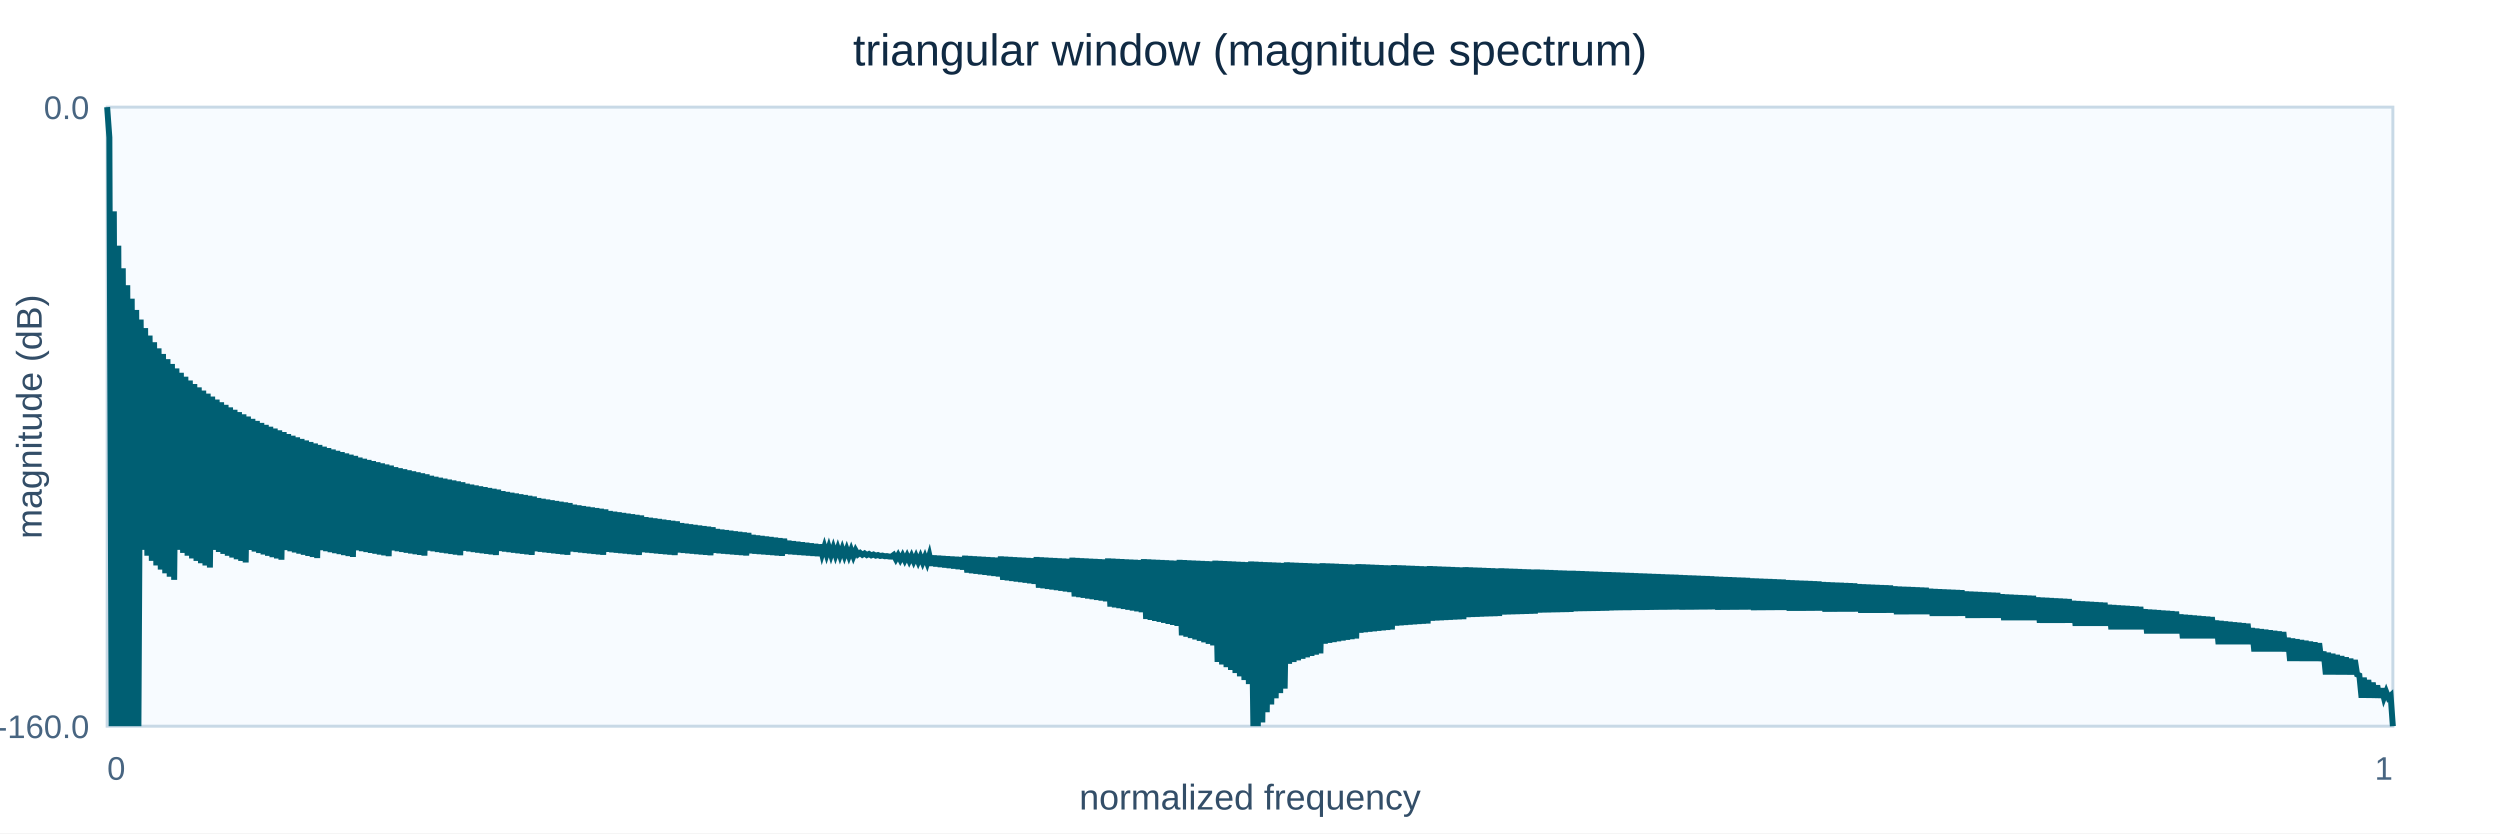
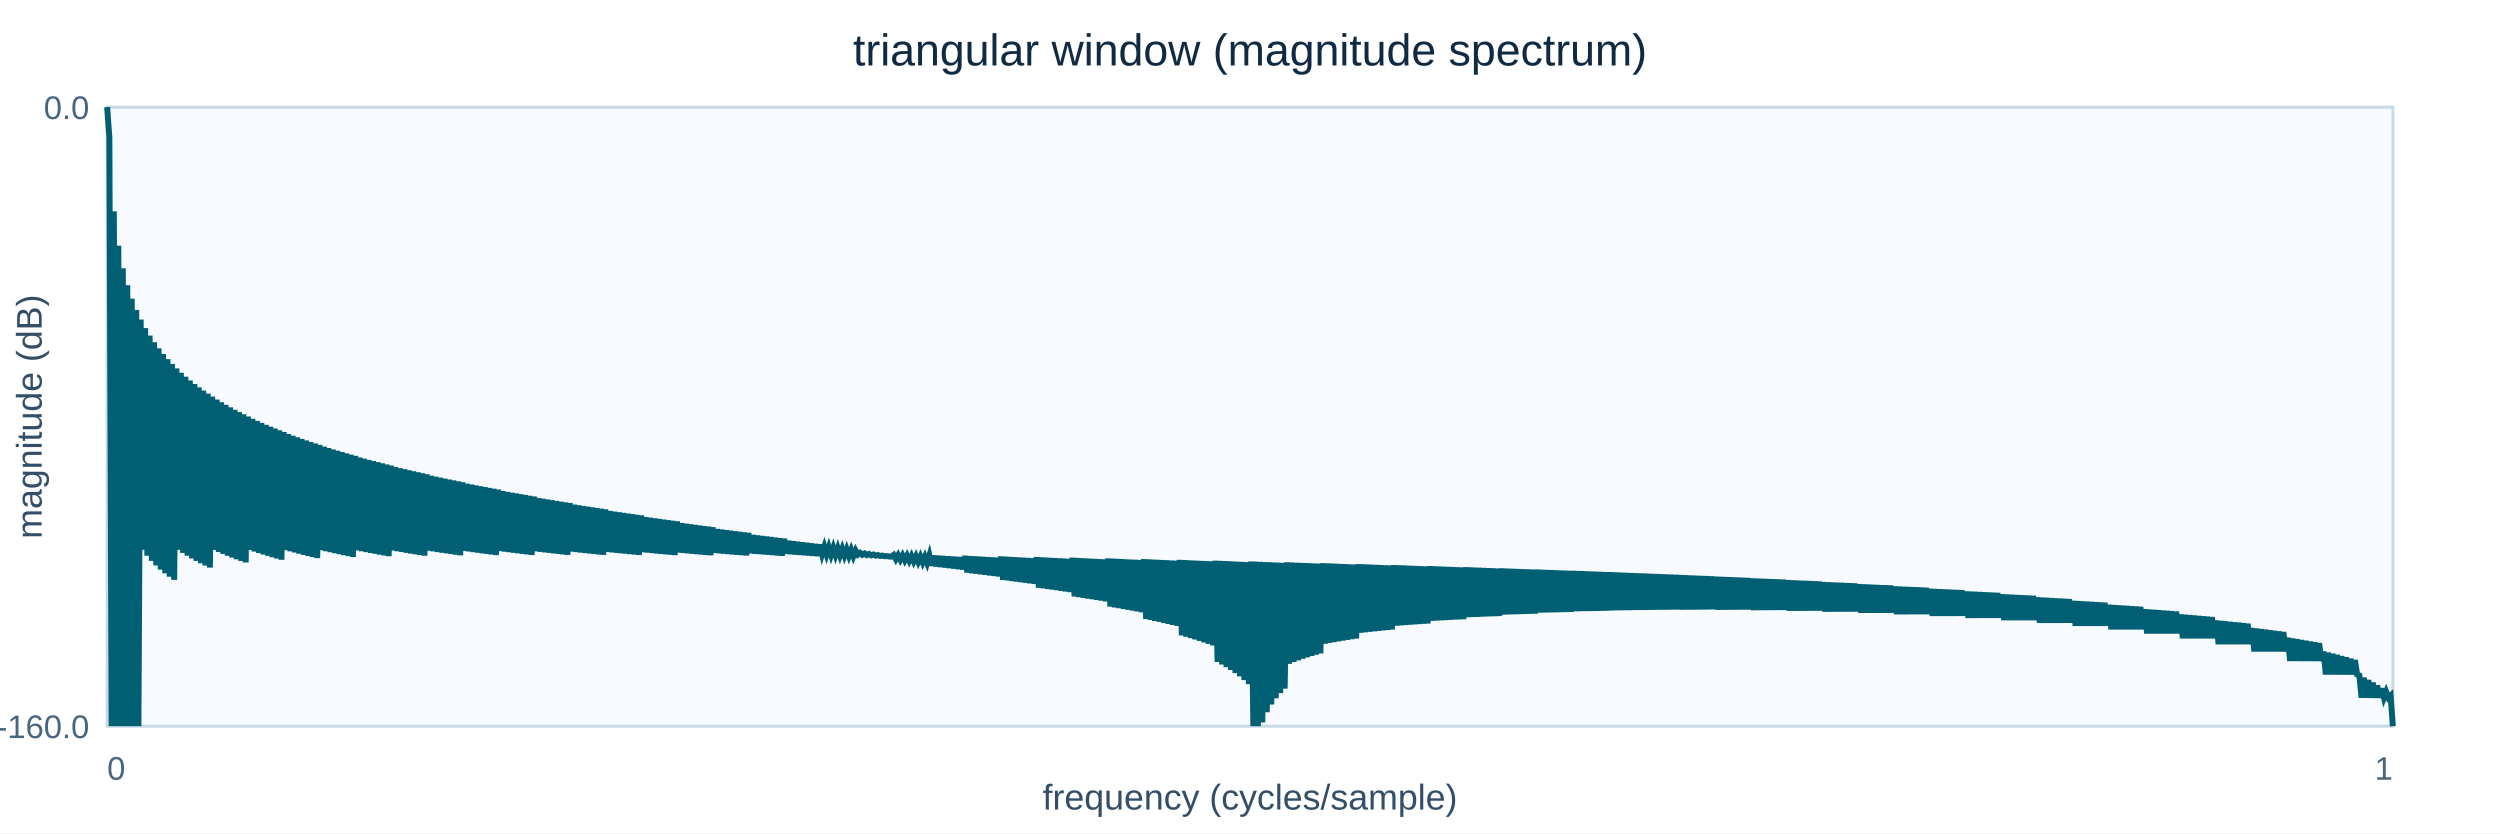
<svg xmlns="http://www.w3.org/2000/svg" width="840" height="280" viewBox="0 0 840 280">
  <rect x="0" y="0" width="840" height="280" fill="#ffffff" />
  <rect x="36" y="36" width="768" height="208" fill="#f7fbff" stroke="#c8d9e6" />
  <polyline fill="none" stroke="#005f73" stroke-width="2" points="36.00,36.00 36.75,46.21 37.50,244.00 38.25,71.02 39.00,244.00 39.75,82.56 40.50,244.00 41.26,90.15 42.01,244.00 42.76,95.83 43.51,244.00 44.26,100.36 45.01,244.00 45.76,104.14 46.51,244.00 47.26,107.37 48.01,184.74 48.76,110.23 49.51,186.71 50.26,112.74 51.01,188.45 51.77,115.00 52.52,189.99 53.27,117.05 54.02,191.37 54.77,118.94 55.52,192.63 56.27,120.67 57.02,193.77 57.77,122.29 58.52,194.83 59.27,123.80 60.02,184.75 60.77,125.25 61.52,185.77 62.28,126.58 63.03,186.72 63.78,127.84 64.53,187.62 65.28,129.03 66.03,188.46 66.78,130.16 67.53,189.25 68.28,131.24 69.03,190.00 69.78,132.27 70.53,190.71 71.28,133.25 72.04,184.77 72.79,134.26 73.54,185.46 74.29,135.16 75.04,186.11 75.79,136.03 76.54,186.74 77.29,136.87 78.04,187.34 78.79,137.68 79.54,187.92 80.29,138.46 81.04,188.47 81.79,139.22 82.55,189.00 83.30,139.95 84.05,184.79 84.80,140.74 85.55,185.31 86.30,141.43 87.05,185.81 87.80,142.10 88.55,186.30 89.30,142.75 90.05,186.76 90.80,143.38 91.55,187.22 92.30,143.99 93.06,187.66 93.81,144.59 94.56,188.08 95.31,145.18 96.06,184.82 96.81,145.85 97.56,185.24 98.31,146.40 99.06,185.64 99.81,146.95 100.56,186.04 101.31,147.48 102.06,186.42 102.82,148.00 103.57,186.79 104.32,148.50 105.07,187.16 105.82,149.00 106.57,187.51 107.32,149.49 108.07,184.86 108.82,150.09 109.57,185.21 110.32,150.55 111.07,185.55 111.82,151.01 112.57,185.88 113.33,151.46 114.08,186.20 114.83,151.90 115.58,186.52 116.33,152.34 117.08,186.83 117.83,152.76 118.58,187.14 119.33,153.18 120.08,184.90 120.83,153.73 121.58,185.20 122.33,154.14 123.09,185.50 123.84,154.53 124.59,185.78 125.34,154.93 126.09,186.06 126.84,155.31 127.59,186.34 128.34,155.69 129.09,186.61 129.84,156.06 130.59,186.88 131.34,156.43 132.09,184.96 132.84,156.96 133.60,185.22 134.35,157.31 135.10,185.47 135.85,157.66 136.60,185.73 137.35,158.01 138.10,185.98 138.85,158.35 139.60,186.22 140.35,158.69 141.10,186.46 141.85,159.02 142.60,186.70 143.35,159.35 144.11,185.01 144.86,159.86 145.61,185.25 146.36,160.18 147.11,185.48 147.86,160.50 148.61,185.70 149.36,160.81 150.11,185.92 150.86,161.12 151.61,186.14 152.36,161.42 153.11,186.36 153.87,161.73 154.62,186.57 155.37,162.02 156.12,185.08 156.87,162.53 157.62,185.29 158.37,162.82 159.12,185.50 159.87,163.11 160.62,185.70 161.37,163.39 162.12,185.90 162.87,163.67 163.62,186.10 164.38,163.95 165.13,186.30 165.88,164.23 166.63,186.49 167.38,164.50 168.13,185.15 168.88,165.01 169.63,185.34 170.38,165.28 171.13,185.53 171.88,165.54 172.63,185.72 173.38,165.80 174.13,185.90 174.89,166.06 175.64,186.08 176.39,166.32 177.14,186.26 177.89,166.58 178.64,186.44 179.39,166.83 180.14,185.23 180.89,167.34 181.64,185.41 182.39,167.59 183.14,185.58 183.89,167.84 184.65,185.75 185.40,168.08 186.15,185.92 186.90,168.33 187.65,186.09 188.40,168.57 189.15,186.25 189.90,168.80 190.65,186.42 191.40,169.04 192.15,185.32 192.90,169.56 193.65,185.48 194.40,169.80 195.16,185.64 195.91,170.03 196.66,185.80 197.41,170.26 198.16,185.96 198.91,170.49 199.66,186.11 200.41,170.71 201.16,186.27 201.91,170.94 202.66,186.42 203.41,171.16 204.16,185.42 204.91,171.70 205.67,185.57 206.42,171.92 207.17,185.72 207.92,172.14 208.67,185.86 209.42,172.35 210.17,186.01 210.92,172.57 211.67,186.15 212.42,172.78 213.17,186.30 213.92,173.00 214.67,186.44 215.43,173.21 216.18,185.52 216.93,173.77 217.68,185.66 218.43,173.98 219.18,185.80 219.93,174.18 220.68,185.94 221.43,174.39 222.18,186.07 222.93,174.60 223.68,186.21 224.43,174.80 225.18,186.34 225.94,175.00 226.69,186.48 227.44,175.20 228.19,185.63 228.94,175.79 229.69,185.76 230.44,175.99 231.19,185.89 231.94,176.19 232.69,186.02 233.44,176.39 234.19,186.15 234.94,176.58 235.70,186.28 236.45,176.78 237.20,186.40 237.95,176.97 238.70,186.53 239.45,177.17 240.20,185.75 240.95,177.78 241.70,185.87 242.45,177.97 243.20,186.00 243.95,178.16 244.70,186.12 245.45,178.36 246.21,186.24 246.96,178.55 247.71,186.36 248.46,178.74 249.21,186.48 249.96,178.92 250.71,186.60 251.46,179.11 252.21,185.88 252.96,179.76 253.71,185.99 254.46,179.95 255.21,186.11 255.96,180.13 256.72,186.23 257.47,180.32 258.22,186.34 258.97,180.50 259.72,186.45 260.47,180.69 261.22,186.57 261.97,180.87 262.72,186.68 263.47,181.05 264.22,186.01 264.97,181.74 265.72,186.12 266.48,181.92 267.23,186.23 267.98,182.10 268.73,186.34 269.48,182.29 270.23,186.45 270.98,182.47 271.73,186.56 272.48,182.65 273.23,186.67 273.98,182.83 274.73,186.77 275.48,183.01 276.23,186.16 276.99,183.74 277.74,186.26 278.49,183.92 279.24,186.37 279.99,184.10 280.74,186.47 281.49,184.28 282.24,186.57 282.99,184.46 283.74,186.68 284.49,184.64 285.24,186.78 285.99,184.81 286.74,186.88 287.50,184.99 288.25,186.31 289.00,185.77 289.75,186.41 290.50,185.95 291.25,186.51 292.00,186.13 292.75,186.61 293.50,186.31 294.25,186.71 295.00,186.49 295.75,186.81 296.50,186.67 297.26,186.90 298.01,186.84 298.76,187.00 299.51,187.02 300.26,186.47 301.01,187.87 301.76,186.57 302.51,188.05 303.26,186.66 304.01,188.23 304.76,186.76 305.51,188.41 306.26,186.85 307.01,188.59 307.77,186.95 308.52,188.76 309.27,187.04 310.02,188.94 310.77,187.13 311.52,189.12 312.27,186.64 313.02,190.04 313.77,186.73 314.52,190.23 315.27,186.82 316.02,190.41 316.77,186.92 317.52,190.59 318.28,187.01 319.03,190.77 319.78,187.10 320.53,190.95 321.28,187.19 322.03,191.14 322.78,187.28 323.53,191.32 324.28,186.82 325.03,192.33 325.78,186.91 326.53,192.52 327.28,187.00 328.04,192.71 328.79,187.09 329.54,192.89 330.29,187.17 331.04,193.08 331.79,187.26 332.54,193.27 333.29,187.35 334.04,193.46 334.79,187.43 335.54,193.65 336.29,187.01 337.04,194.78 337.79,187.10 338.55,194.97 339.30,187.18 340.05,195.17 340.80,187.27 341.55,195.36 342.30,187.35 343.05,195.56 343.80,187.43 344.55,195.76 345.30,187.52 346.05,195.96 346.80,187.60 347.55,196.15 348.30,187.21 349.06,197.44 349.81,187.29 350.56,197.64 351.31,187.38 352.06,197.85 352.81,187.46 353.56,198.06 354.31,187.54 355.06,198.27 355.81,187.62 356.56,198.48 357.31,187.70 358.06,198.70 358.82,187.78 359.57,198.91 360.32,187.42 361.07,200.40 361.82,187.50 362.57,200.63 363.32,187.58 364.07,200.86 364.82,187.66 365.57,201.09 366.32,187.74 367.07,201.32 367.82,187.82 368.57,201.56 369.33,187.89 370.08,201.79 370.83,187.97 371.58,202.03 372.33,187.64 373.08,203.82 373.83,187.72 374.58,204.08 375.33,187.80 376.08,204.34 376.83,187.87 377.58,204.61 378.33,187.95 379.09,204.88 379.84,188.03 380.59,205.15 381.34,188.10 382.09,205.42 382.84,188.18 383.59,205.70 384.34,187.88 385.09,207.97 385.84,187.95 386.59,208.29 387.34,188.03 388.09,208.61 388.84,188.10 389.60,208.94 390.35,188.17 391.10,209.28 391.85,188.25 392.60,209.62 393.35,188.32 394.10,209.96 394.85,188.39 395.60,210.31 396.35,188.12 397.10,213.48 397.85,188.20 398.60,213.93 399.35,188.27 400.11,214.38 400.86,188.34 401.61,214.85 402.36,188.41 403.11,215.33 403.86,188.48 404.61,215.82 405.36,188.55 406.11,216.33 406.86,188.62 407.61,216.86 408.36,188.38 409.11,222.42 409.87,188.45 410.62,223.26 411.37,188.52 412.12,224.15 412.87,188.59 413.62,225.11 414.37,188.66 415.12,226.14 415.87,188.73 416.62,227.26 417.37,188.80 418.12,228.49 418.87,188.87 419.62,229.85 420.38,188.65 421.13,244.00 421.88,188.72 422.63,244.00 423.38,188.79 424.13,242.74 424.88,188.86 425.63,239.31 426.38,188.92 427.13,236.71 427.88,188.99 428.63,234.62 429.38,189.06 430.13,232.87 430.89,189.13 431.64,231.38 432.39,188.93 433.14,223.03 433.89,189.00 434.64,222.44 435.39,189.07 436.14,221.88 436.89,189.14 437.64,221.36 438.39,189.20 439.14,220.87 439.89,189.27 440.65,220.40 441.40,189.33 442.15,219.96 442.90,189.40 443.65,219.54 444.40,189.23 445.15,216.28 445.90,189.30 446.65,216.00 447.40,189.36 448.15,215.74 448.90,189.43 449.65,215.48 450.40,189.50 451.16,215.23 451.91,189.56 452.66,214.99 453.41,189.63 454.16,214.76 454.91,189.69 455.66,214.53 456.41,189.55 457.16,212.61 457.91,189.61 458.66,212.44 459.41,189.68 460.16,212.28 460.91,189.74 461.67,212.12 462.42,189.80 463.17,211.96 463.92,189.87 464.67,211.81 465.42,189.93 466.17,211.66 466.92,189.99 467.67,211.52 468.42,189.88 469.17,210.23 469.92,189.94 470.67,210.12 471.43,190.00 472.18,210.01 472.93,190.07 473.68,209.90 474.43,190.13 475.18,209.79 475.93,190.19 476.68,209.68 477.43,190.25 478.18,209.58 478.93,190.32 479.68,209.48 480.43,190.22 481.18,208.57 481.94,190.29 482.69,208.49 483.44,190.35 484.19,208.41 484.94,190.41 485.69,208.33 486.44,190.47 487.19,208.25 487.94,190.53 488.69,208.17 489.44,190.60 490.19,208.10 490.94,190.66 491.70,208.02 492.45,190.59 493.20,207.36 493.95,190.65 494.70,207.30 495.45,190.71 496.20,207.24 496.95,190.77 497.70,207.18 498.45,190.83 499.20,207.12 499.95,190.89 500.70,207.06 501.45,190.95 502.21,207.01 502.96,191.02 503.71,206.95 504.46,190.97 505.21,206.48 505.96,191.03 506.71,206.43 507.46,191.09 508.21,206.38 508.96,191.15 509.71,206.34 510.46,191.21 511.21,206.29 511.96,191.27 512.72,206.25 513.47,191.33 514.22,206.20 514.97,191.39 515.72,206.16 516.47,191.38 517.22,205.83 517.97,191.44 518.72,205.79 519.47,191.50 520.22,205.76 520.97,191.56 521.72,205.72 522.48,191.62 523.23,205.69 523.98,191.68 524.73,205.65 525.48,191.74 526.23,205.62 526.98,191.80 527.73,205.58 528.48,191.80 529.23,205.37 529.98,191.86 530.73,205.34 531.48,191.92 532.23,205.31 532.99,191.98 533.74,205.29 534.49,192.04 535.24,205.26 535.99,192.10 536.74,205.23 537.49,192.16 538.24,205.20 538.99,192.22 539.74,205.17 540.49,192.25 541.24,205.07 541.99,192.31 542.74,205.04 543.50,192.37 544.25,205.02 545.00,192.43 545.75,205.00 546.50,192.49 547.25,204.98 548.00,192.55 548.75,204.95 549.50,192.61 550.25,204.93 551.00,192.67 551.75,204.91 552.50,192.73 553.26,204.89 554.01,192.79 554.76,204.87 555.51,192.85 556.26,204.85 557.01,192.91 557.76,204.83 558.51,192.97 559.26,204.82 560.01,193.03 560.76,204.80 561.51,193.09 562.26,204.78 563.01,193.14 563.77,204.76 564.52,193.23 565.27,204.83 566.02,193.29 566.77,204.81 567.52,193.35 568.27,204.80 569.02,193.41 569.77,204.78 570.52,193.47 571.27,204.77 572.02,193.53 572.77,204.75 573.52,193.59 574.28,204.74 575.03,193.65 575.78,204.72 576.53,193.77 577.28,204.86 578.03,193.83 578.78,204.85 579.53,193.89 580.28,204.84 581.03,193.95 581.78,204.83 582.53,194.01 583.28,204.82 584.04,194.07 584.79,204.80 585.54,194.13 586.29,204.79 587.04,194.19 587.79,204.78 588.54,194.34 589.29,204.99 590.04,194.40 590.79,204.98 591.54,194.46 592.29,204.97 593.04,194.52 593.79,204.96 594.55,194.58 595.30,204.95 596.05,194.64 596.80,204.94 597.55,194.70 598.30,204.94 599.05,194.76 599.80,204.93 600.55,194.94 601.30,205.21 602.05,195.00 602.80,205.20 603.55,195.07 604.30,205.19 605.06,195.13 605.81,205.19 606.56,195.19 607.31,205.18 608.06,195.25 608.81,205.17 609.56,195.31 610.31,205.16 611.06,195.38 611.81,205.16 612.56,195.59 613.31,205.51 614.06,195.65 614.82,205.51 615.57,195.72 616.32,205.50 617.07,195.78 617.82,205.49 618.57,195.84 619.32,205.49 620.07,195.91 620.82,205.48 621.57,195.97 622.32,205.48 623.07,196.03 623.82,205.47 624.57,196.28 625.33,205.90 626.08,196.35 626.83,205.90 627.58,196.41 628.33,205.89 629.08,196.48 629.83,205.89 630.58,196.54 631.33,205.88 632.08,196.61 632.83,205.88 633.58,196.67 634.33,205.87 635.09,196.74 635.84,205.87 636.59,197.03 637.34,206.38 638.09,197.10 638.84,206.37 639.59,197.17 640.34,206.37 641.09,197.23 641.84,206.36 642.59,197.30 643.34,206.36 644.09,197.37 644.84,206.36 645.60,197.43 646.35,206.35 647.10,197.50 647.85,206.35 648.60,197.84 649.35,206.94 650.10,197.91 650.85,206.94 651.60,197.98 652.35,206.93 653.10,198.05 653.85,206.93 654.60,198.12 655.35,206.93 656.11,198.19 656.86,206.93 657.61,198.26 658.36,206.92 659.11,198.33 659.86,206.92 660.61,198.72 661.36,207.60 662.11,198.79 662.86,207.60 663.61,198.86 664.36,207.60 665.11,198.94 665.87,207.59 666.62,199.01 667.37,207.59 668.12,199.08 668.87,207.59 669.62,199.16 670.37,207.59 671.12,199.23 671.87,207.58 672.62,199.67 673.37,208.37 674.12,199.75 674.87,208.37 675.62,199.83 676.38,208.36 677.13,199.91 677.88,208.36 678.63,199.98 679.38,208.36 680.13,200.06 680.88,208.36 681.63,200.14 682.38,208.36 683.13,200.22 683.88,208.35 684.63,200.73 685.38,209.25 686.13,200.81 686.89,209.25 687.64,200.89 688.39,209.25 689.14,200.98 689.89,209.25 690.64,201.06 691.39,209.25 692.14,201.14 692.89,209.25 693.64,201.23 694.39,209.24 695.14,201.31 695.89,209.24 696.65,201.90 697.40,210.27 698.15,201.99 698.90,210.27 699.65,202.08 700.40,210.27 701.15,202.17 701.90,210.27 702.65,202.26 703.40,210.27 704.15,202.35 704.90,210.27 705.65,202.44 706.40,210.27 707.16,202.53 707.91,210.26 708.66,203.22 709.41,211.46 710.16,203.31 710.91,211.46 711.66,203.41 712.41,211.45 713.16,203.51 713.91,211.45 714.66,203.61 715.41,211.45 716.16,203.71 716.91,211.45 717.67,203.81 718.42,211.45 719.17,203.91 719.92,211.45 720.67,204.71 721.42,212.84 722.17,204.82 722.92,212.84 723.67,204.93 724.42,212.83 725.17,205.04 725.92,212.83 726.67,205.16 727.43,212.83 728.18,205.27 728.93,212.83 729.68,205.38 730.43,212.83 731.18,205.50 731.93,212.83 732.68,206.45 733.43,214.47 734.18,206.57 734.93,214.47 735.68,206.70 736.43,214.47 737.18,206.83 737.94,214.47 738.69,206.96 739.44,214.47 740.19,207.09 740.94,214.47 741.69,207.22 742.44,214.46 743.19,207.35 743.94,214.46 744.69,208.50 745.44,216.44 746.19,208.65 746.94,216.44 747.70,208.80 748.45,216.44 749.20,208.95 749.95,216.44 750.70,209.11 751.45,216.43 752.20,209.26 752.95,216.43 753.70,209.42 754.45,216.43 755.20,209.58 755.95,216.43 756.70,211.03 757.45,218.88 758.21,211.21 758.96,218.88 759.71,211.40 760.46,218.88 761.21,211.59 761.96,218.88 762.71,211.78 763.46,218.88 764.21,211.98 764.96,218.88 765.71,212.17 766.46,218.88 767.21,212.38 767.96,218.88 768.72,214.30 769.47,222.07 770.22,214.54 770.97,222.07 771.72,214.79 772.47,222.07 773.22,215.05 773.97,222.07 774.72,215.31 775.47,222.07 776.22,215.57 776.97,222.07 777.72,215.84 778.48,222.07 779.23,216.12 779.98,222.07 780.73,218.93 781.48,226.61 782.23,219.30 782.98,226.61 783.73,219.68 784.48,226.61 785.23,220.07 785.98,226.61 786.73,220.47 787.48,226.61 788.23,220.89 788.99,226.61 789.74,221.33 790.49,226.61 791.24,221.78 791.99,226.61 792.74,226.94 793.49,234.42 794.24,227.69 794.99,234.42 795.74,228.50 796.49,234.42 797.24,229.37 797.99,234.42 798.74,230.31 799.50,234.41 800.25,231.33 801.00,234.41 801.75,232.46 802.50,234.41 803.25,233.72 804.00,244.00" />
  <text x="420.0" y="22" text-anchor="middle" font-family="Arial, Helvetica, sans-serif" font-size="15" fill="#102a43">triangular window (magnitude spectrum)</text>
-   <text x="420.0" y="272" text-anchor="middle" font-family="Arial, Helvetica, sans-serif" font-size="12" fill="#334e68">normalized frequency</text>
+   <text x="420.0" y="272" text-anchor="middle" font-family="Arial, Helvetica, sans-serif" font-size="12" fill="#334e68">frequency (cycles/sample)</text>
  <text x="14" y="140.0" transform="rotate(-90 14,140.0)" text-anchor="middle" font-family="Arial, Helvetica, sans-serif" font-size="12" fill="#334e68">magnitude (dB)</text>
  <text x="36" y="262" font-family="Arial, Helvetica, sans-serif" font-size="11" fill="#486581">0</text>
  <text x="804" y="262" text-anchor="end" font-family="Arial, Helvetica, sans-serif" font-size="11" fill="#486581">1</text>
  <text x="30" y="40" text-anchor="end" font-family="Arial, Helvetica, sans-serif" font-size="11" fill="#486581">0.0</text>
  <text x="30" y="248" text-anchor="end" font-family="Arial, Helvetica, sans-serif" font-size="11" fill="#486581">-160.0</text>
</svg>
